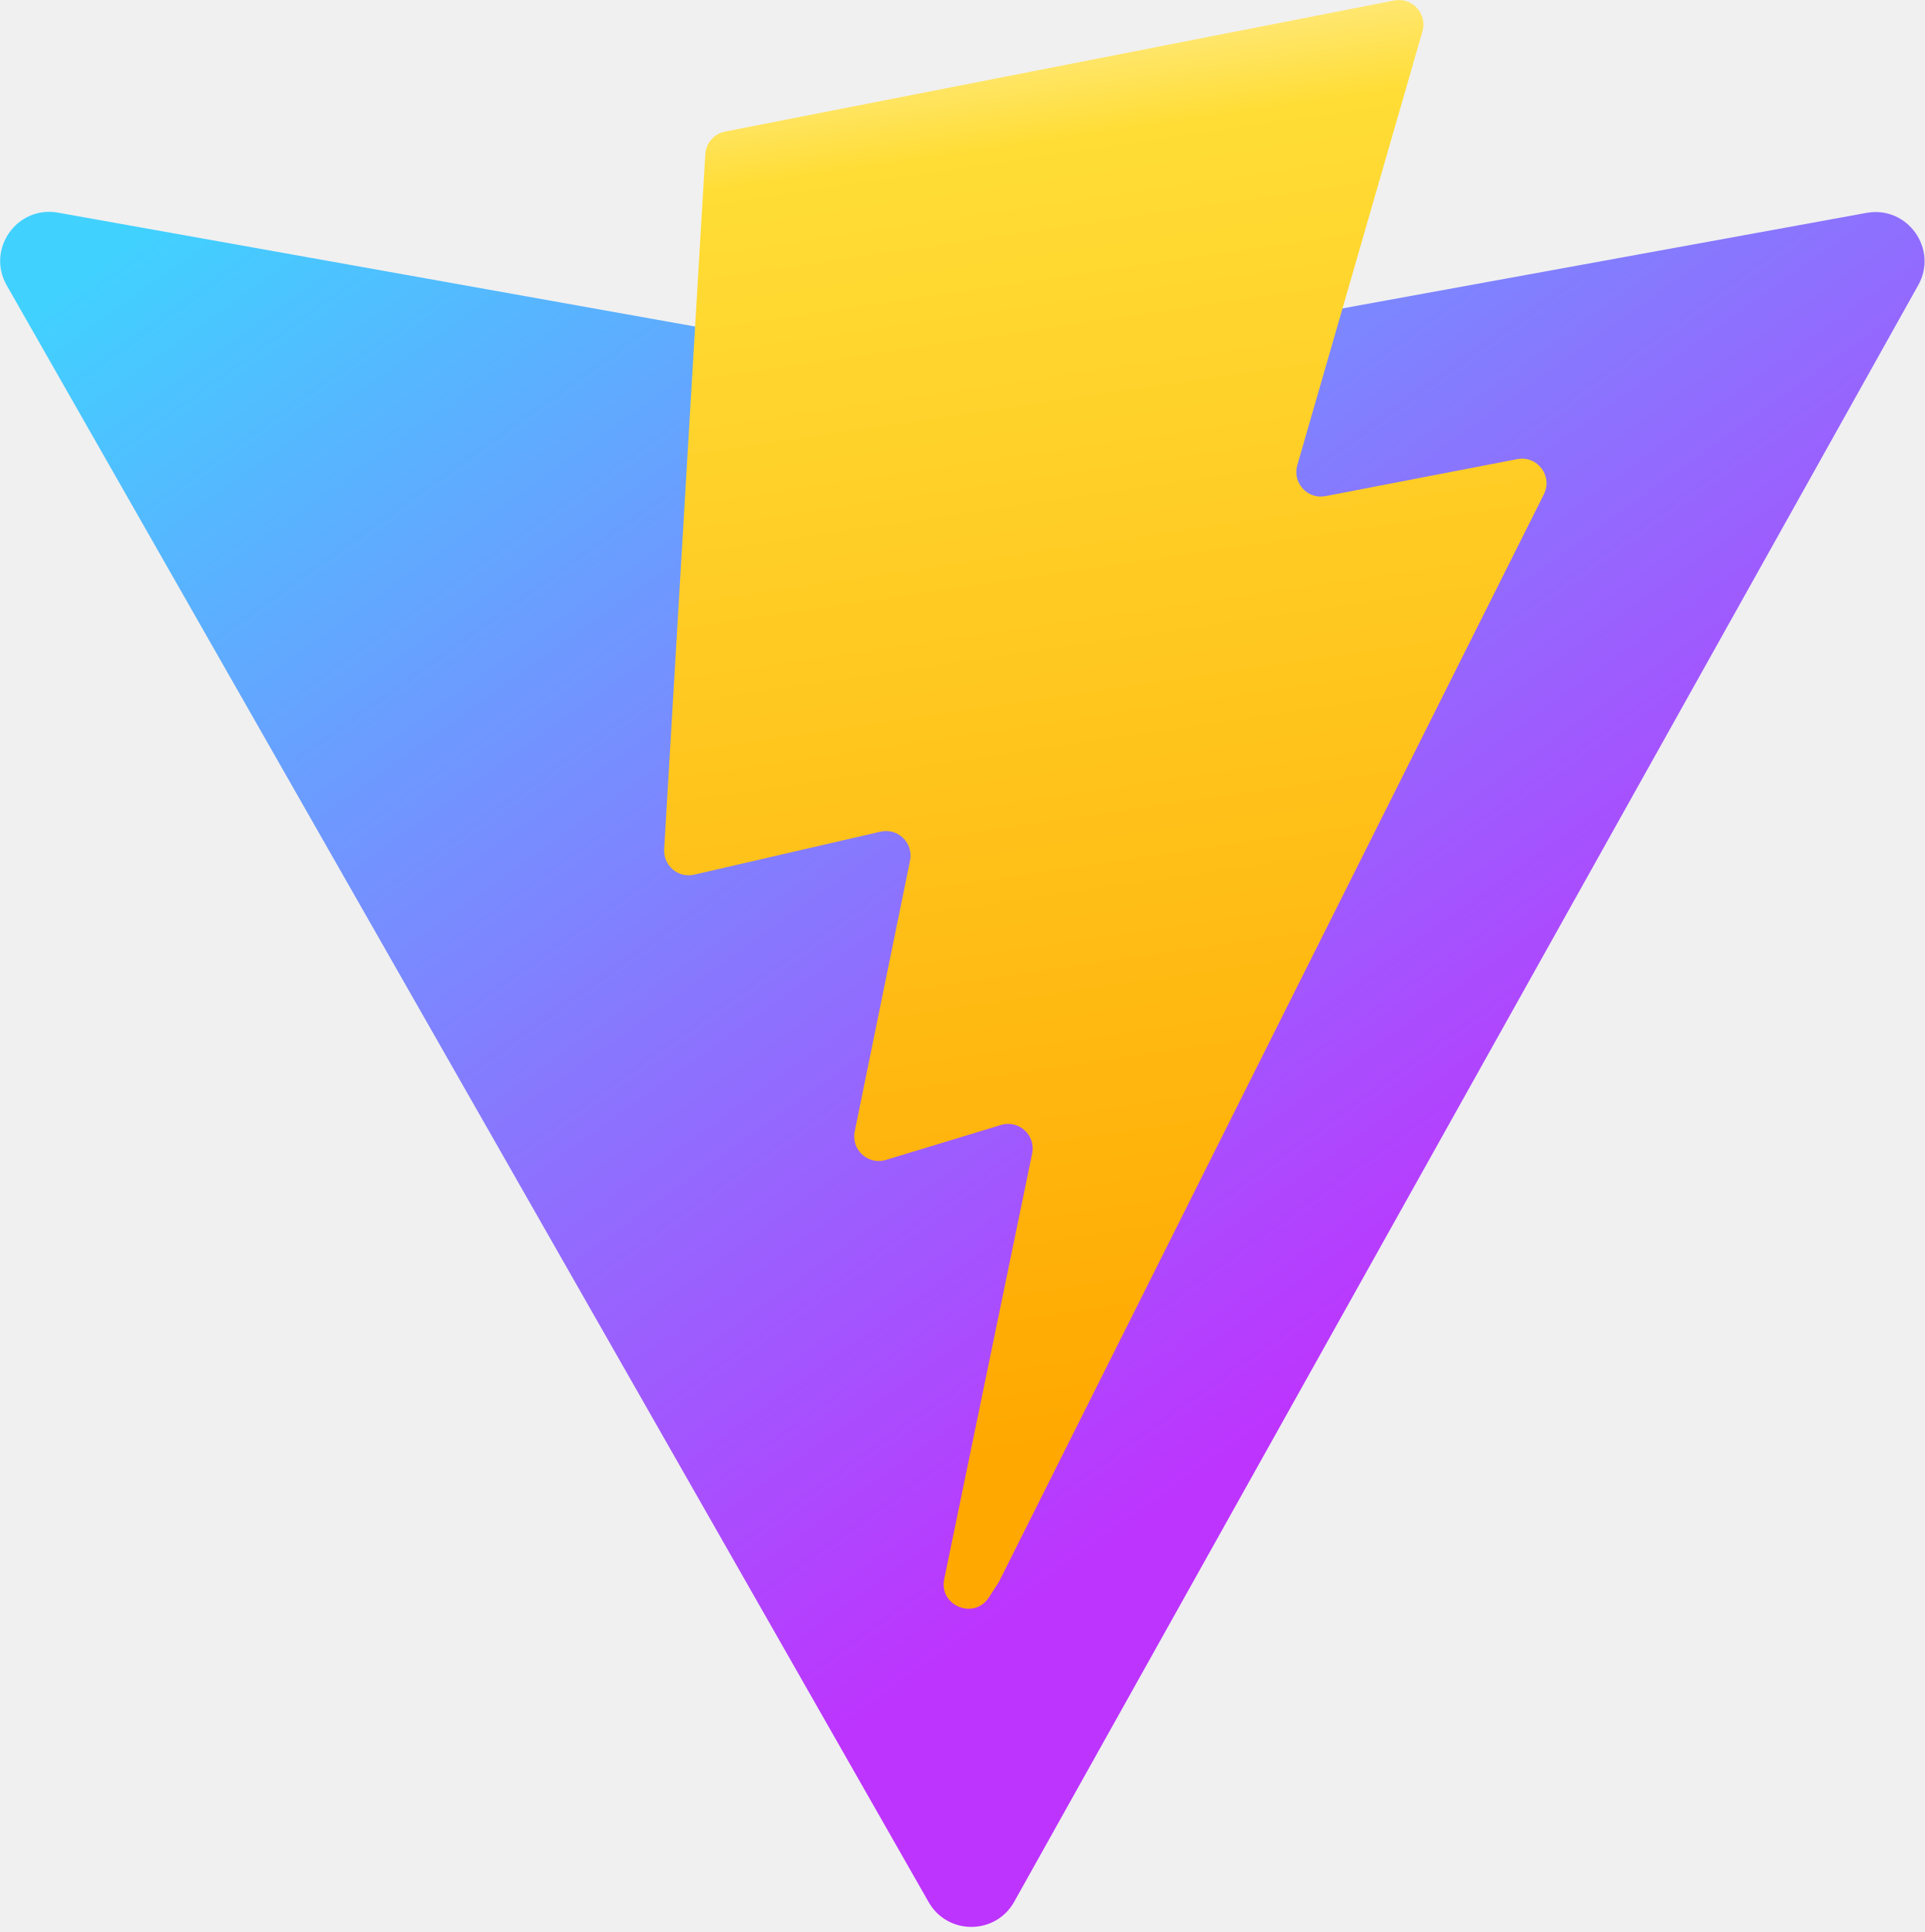
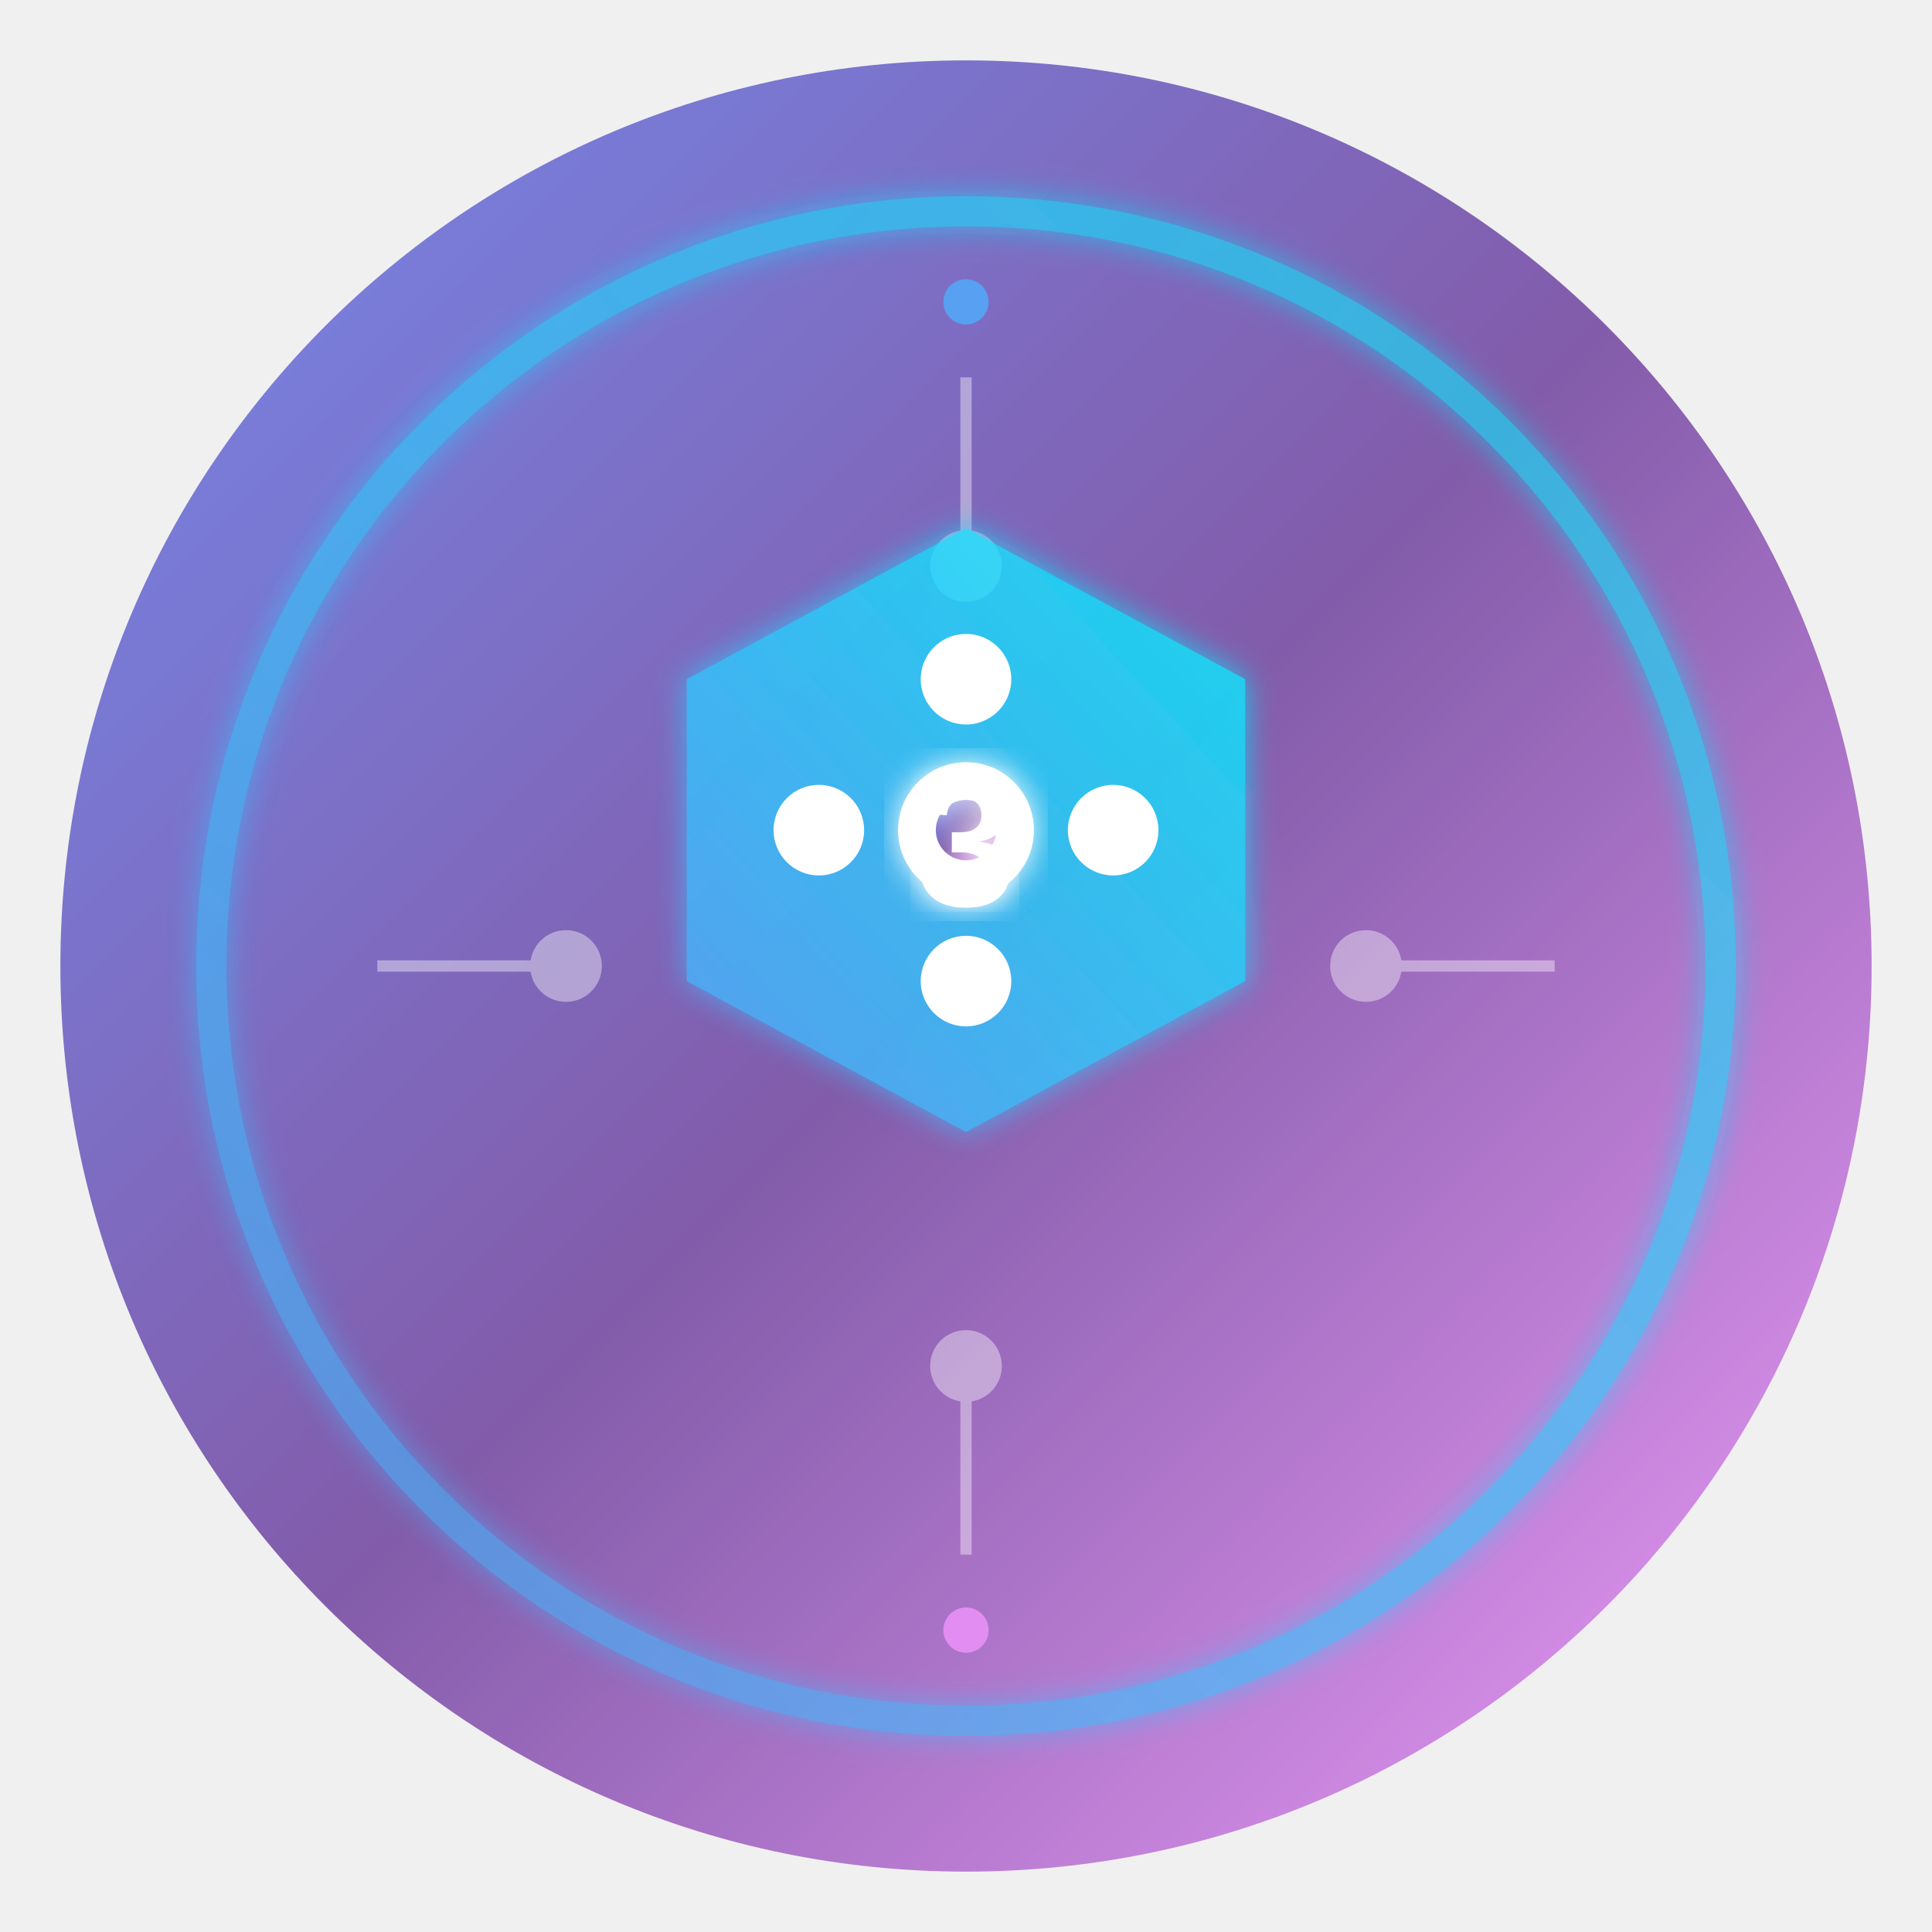
- <svg xmlns="http://www.w3.org/2000/svg" aria-hidden="true" role="img" class="iconify iconify--logos" width="31.88" height="32" preserveAspectRatio="xMidYMid meet" viewBox="0 0 256 257">
+ <svg xmlns="http://www.w3.org/2000/svg" width="512" height="512" viewBox="0 0 512 512">
  <defs>
-     <linearGradient id="IconifyId1813088fe1fbc01fb466" x1="-.828%" x2="57.636%" y1="7.652%" y2="78.411%">
-       <stop offset="0%" stop-color="#41D1FF" />
-       <stop offset="100%" stop-color="#BD34FE" />
+     <linearGradient id="grad1" x1="0%" y1="0%" x2="100%" y2="100%">
+       <stop offset="0%" style="stop-color:#667eea;stop-opacity:1" />
+       <stop offset="50%" style="stop-color:#764ba2;stop-opacity:1" />
+       <stop offset="100%" style="stop-color:#f093fb;stop-opacity:1" />
    </linearGradient>
-     <linearGradient id="IconifyId1813088fe1fbc01fb467" x1="43.376%" x2="50.316%" y1="2.242%" y2="89.03%">
-       <stop offset="0%" stop-color="#FFEA83" />
-       <stop offset="8.333%" stop-color="#FFDD35" />
-       <stop offset="100%" stop-color="#FFA800" />
+     <linearGradient id="grad2" x1="0%" y1="100%" x2="100%" y2="0%">
+       <stop offset="0%" style="stop-color:#4facfe;stop-opacity:1" />
+       <stop offset="100%" style="stop-color:#00f2fe;stop-opacity:1" />
    </linearGradient>
+     <filter id="glow">
+       <feGaussianBlur stdDeviation="4" result="coloredBlur" />
+       <feMerge>
+         <feMergeNode in="coloredBlur" />
+         <feMergeNode in="SourceGraphic" />
+       </feMerge>
+     </filter>
  </defs>
-   <path fill="url(#IconifyId1813088fe1fbc01fb466)" d="M255.153 37.938L134.897 252.976c-2.483 4.44-8.862 4.466-11.382.048L.875 37.958c-2.746-4.814 1.371-10.646 6.827-9.67l120.385 21.517a6.537 6.537 0 0 0 2.322-.004l117.867-21.483c5.438-.991 9.574 4.796 6.877 9.62Z" />
-   <path fill="url(#IconifyId1813088fe1fbc01fb467)" d="M185.432.063L96.44 17.501a3.268 3.268 0 0 0-2.634 3.014l-5.474 92.456a3.268 3.268 0 0 0 3.997 3.378l24.777-5.718c2.318-.535 4.413 1.507 3.936 3.838l-7.361 36.047c-.495 2.426 1.782 4.5 4.151 3.78l15.304-4.649c2.372-.72 4.652 1.36 4.15 3.788l-11.698 56.621c-.732 3.542 3.979 5.473 5.943 2.437l1.313-2.028l72.516-144.72c1.215-2.423-.88-5.186-3.54-4.672l-25.505 4.922c-2.396.462-4.435-1.77-3.759-4.114l16.646-57.705c.677-2.35-1.37-4.583-3.769-4.113Z" />
+   <circle cx="256" cy="256" r="240" fill="url(#grad1)" opacity="0.9" />
+   <circle cx="256" cy="256" r="200" fill="none" stroke="url(#grad2)" stroke-width="8" opacity="0.6" filter="url(#glow)" />
+   <g stroke="#ffffff" stroke-width="3" fill="none" opacity="0.4">
+     <line x1="256" y1="100" x2="256" y2="150" />
+     <line x1="256" y1="362" x2="256" y2="412" />
+     <line x1="100" y1="256" x2="150" y2="256" />
+     <line x1="362" y1="256" x2="412" y2="256" />
+     <circle cx="256" cy="150" r="8" fill="#ffffff" />
+     <circle cx="256" cy="362" r="8" fill="#ffffff" />
+     <circle cx="150" cy="256" r="8" fill="#ffffff" />
+     <circle cx="362" cy="256" r="8" fill="#ffffff" />
+   </g>
+   <path d="M 256 140 L 330 180 L 330 260 L 256 300 L 182 260 L 182 180 Z" fill="url(#grad2)" opacity="0.8" filter="url(#glow)" />
+   <g fill="#ffffff">
+     <circle cx="256" cy="180" r="12" />
+     <circle cx="256" cy="260" r="12" />
+     <circle cx="295" cy="220" r="12" />
+     <circle cx="217" cy="220" r="12" />
+   </g>
+   <g fill="#ffffff" filter="url(#glow)">
+     <circle cx="256" cy="220" r="18" />
+     <circle cx="256" cy="220" r="8" fill="url(#grad1)" />
+   </g>
+   <text x="256" y="240" font-family="Arial, sans-serif" font-size="48" font-weight="bold" fill="#ffffff" text-anchor="middle" filter="url(#glow)">3</text>
+   <circle cx="256" cy="80" r="6" fill="#4facfe" opacity="0.8">
+     <animateTransform attributeName="transform" type="rotate" from="0 256 256" to="360 256 256" dur="10s" repeatCount="indefinite" />
+   </circle>
+   <circle cx="256" cy="432" r="6" fill="#f093fb" opacity="0.8">
+     <animateTransform attributeName="transform" type="rotate" from="180 256 256" to="540 256 256" dur="10s" repeatCount="indefinite" />
+   </circle>
</svg>
